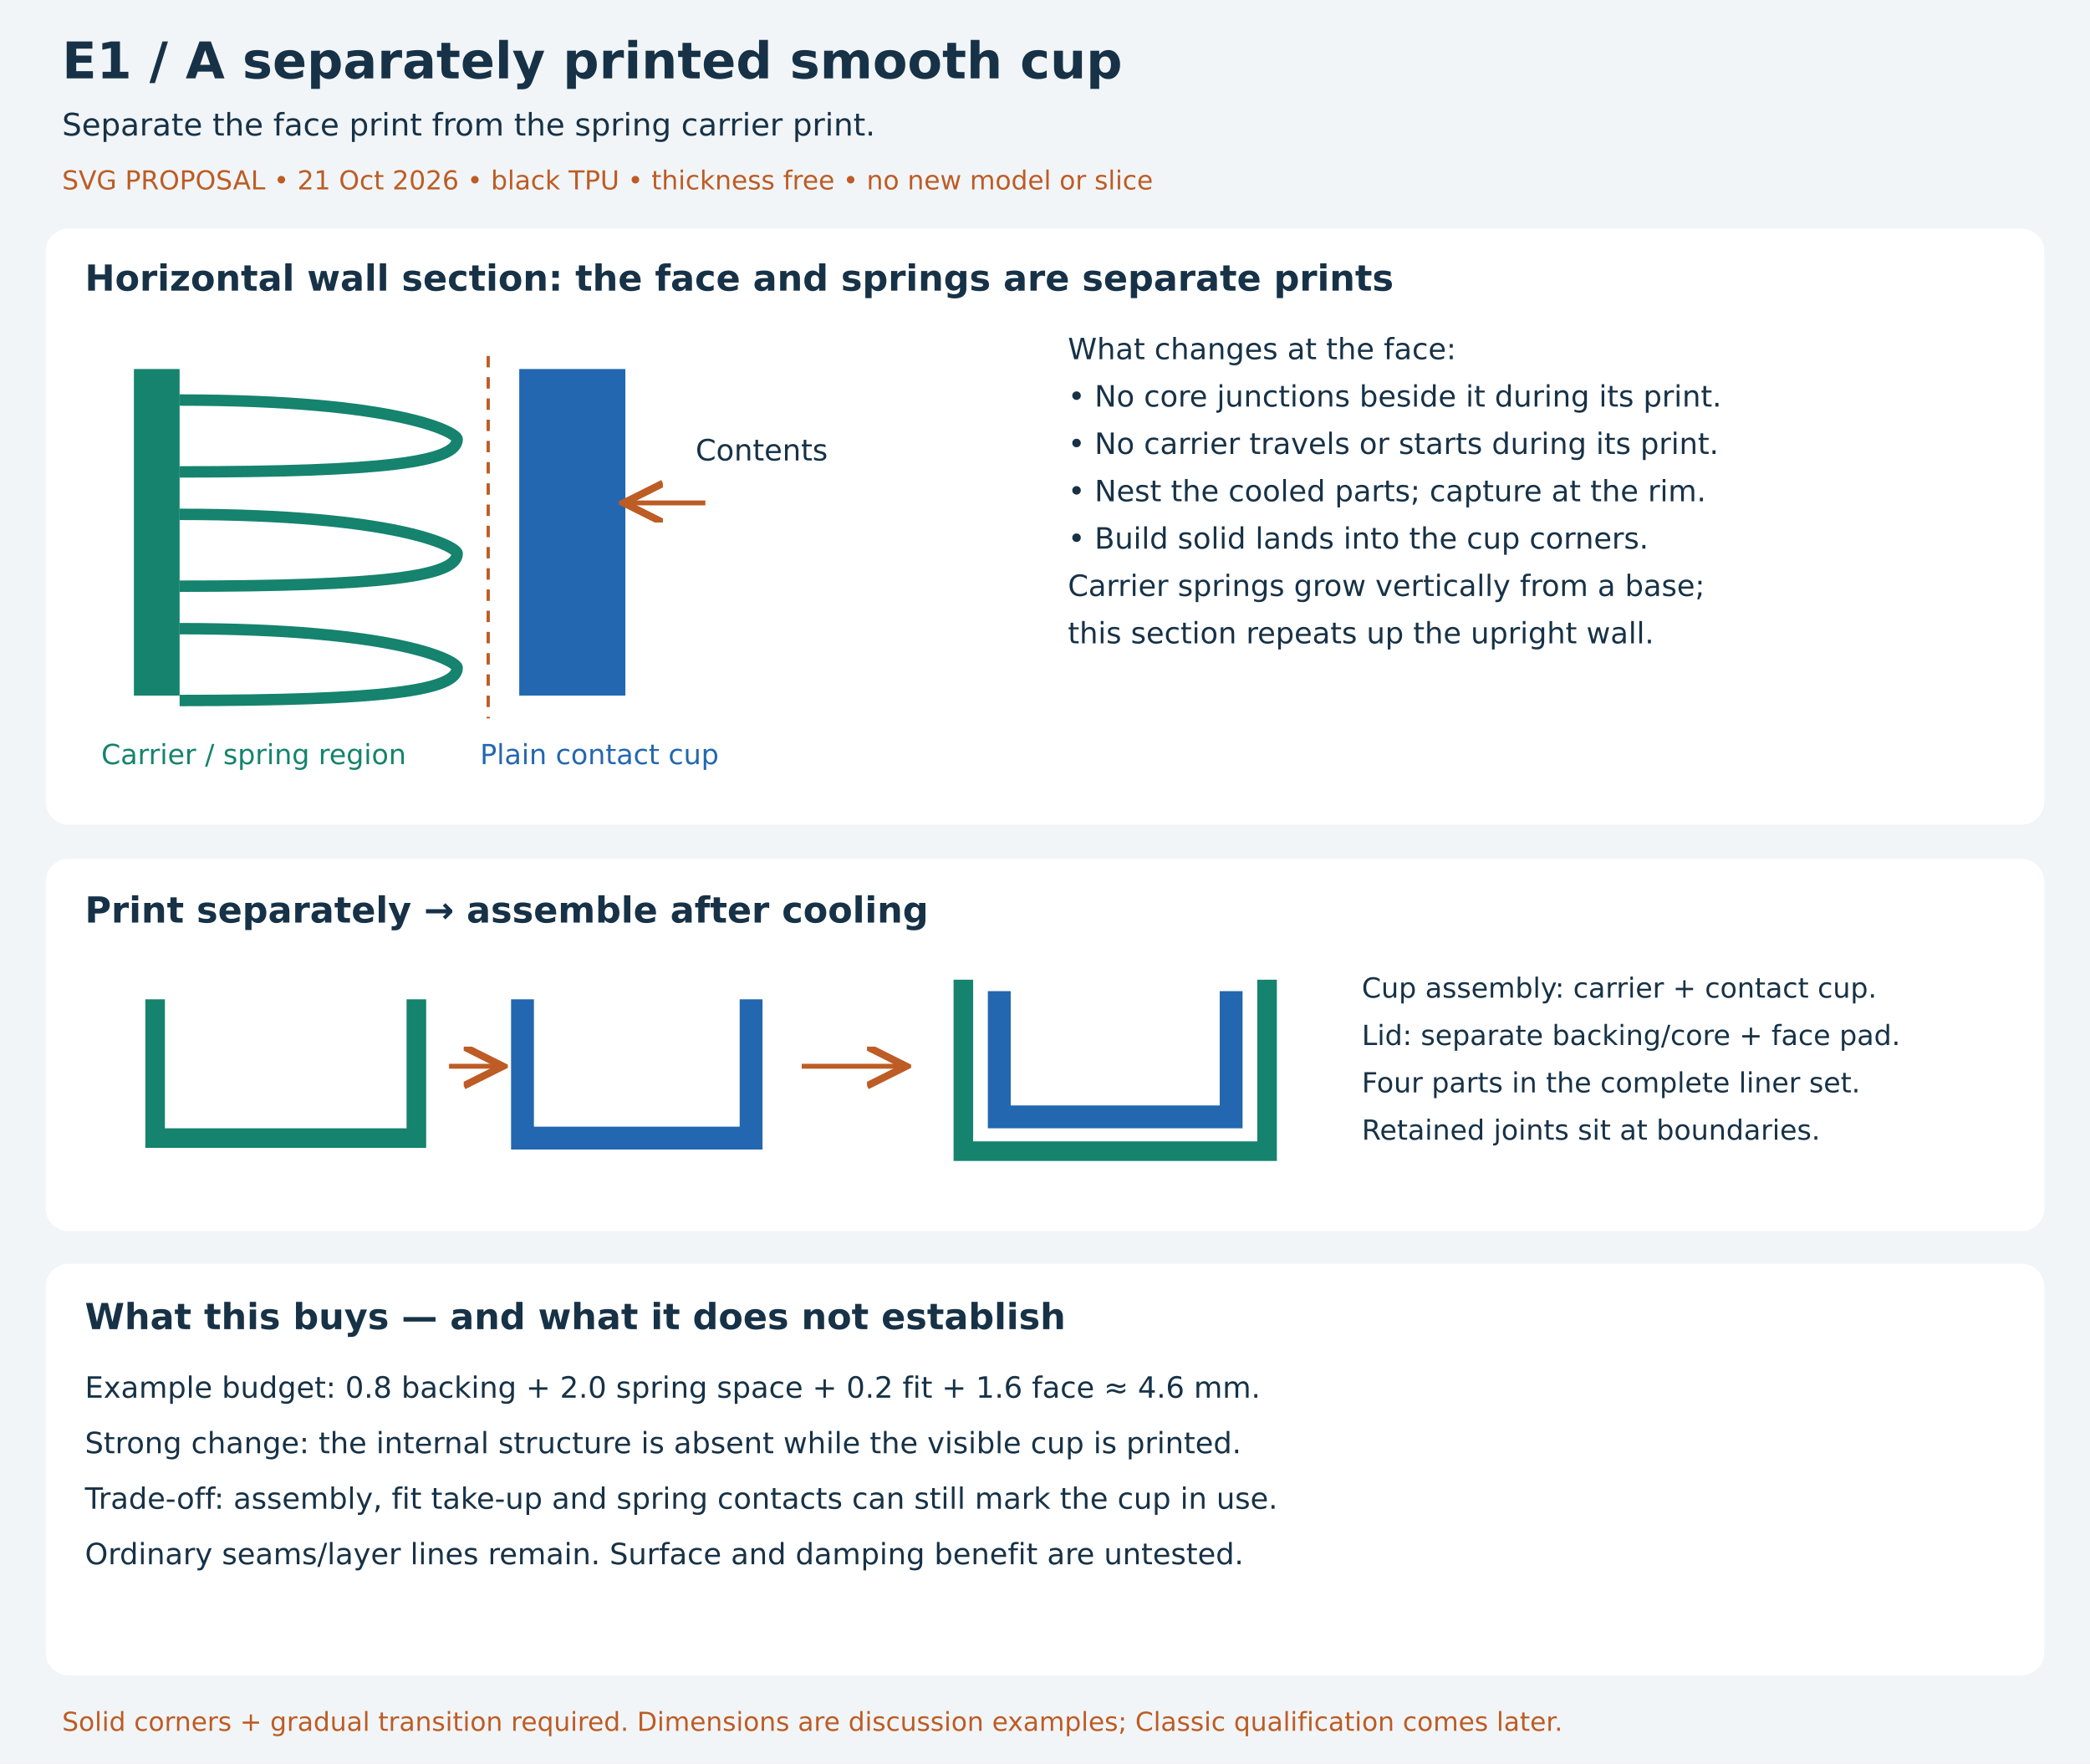
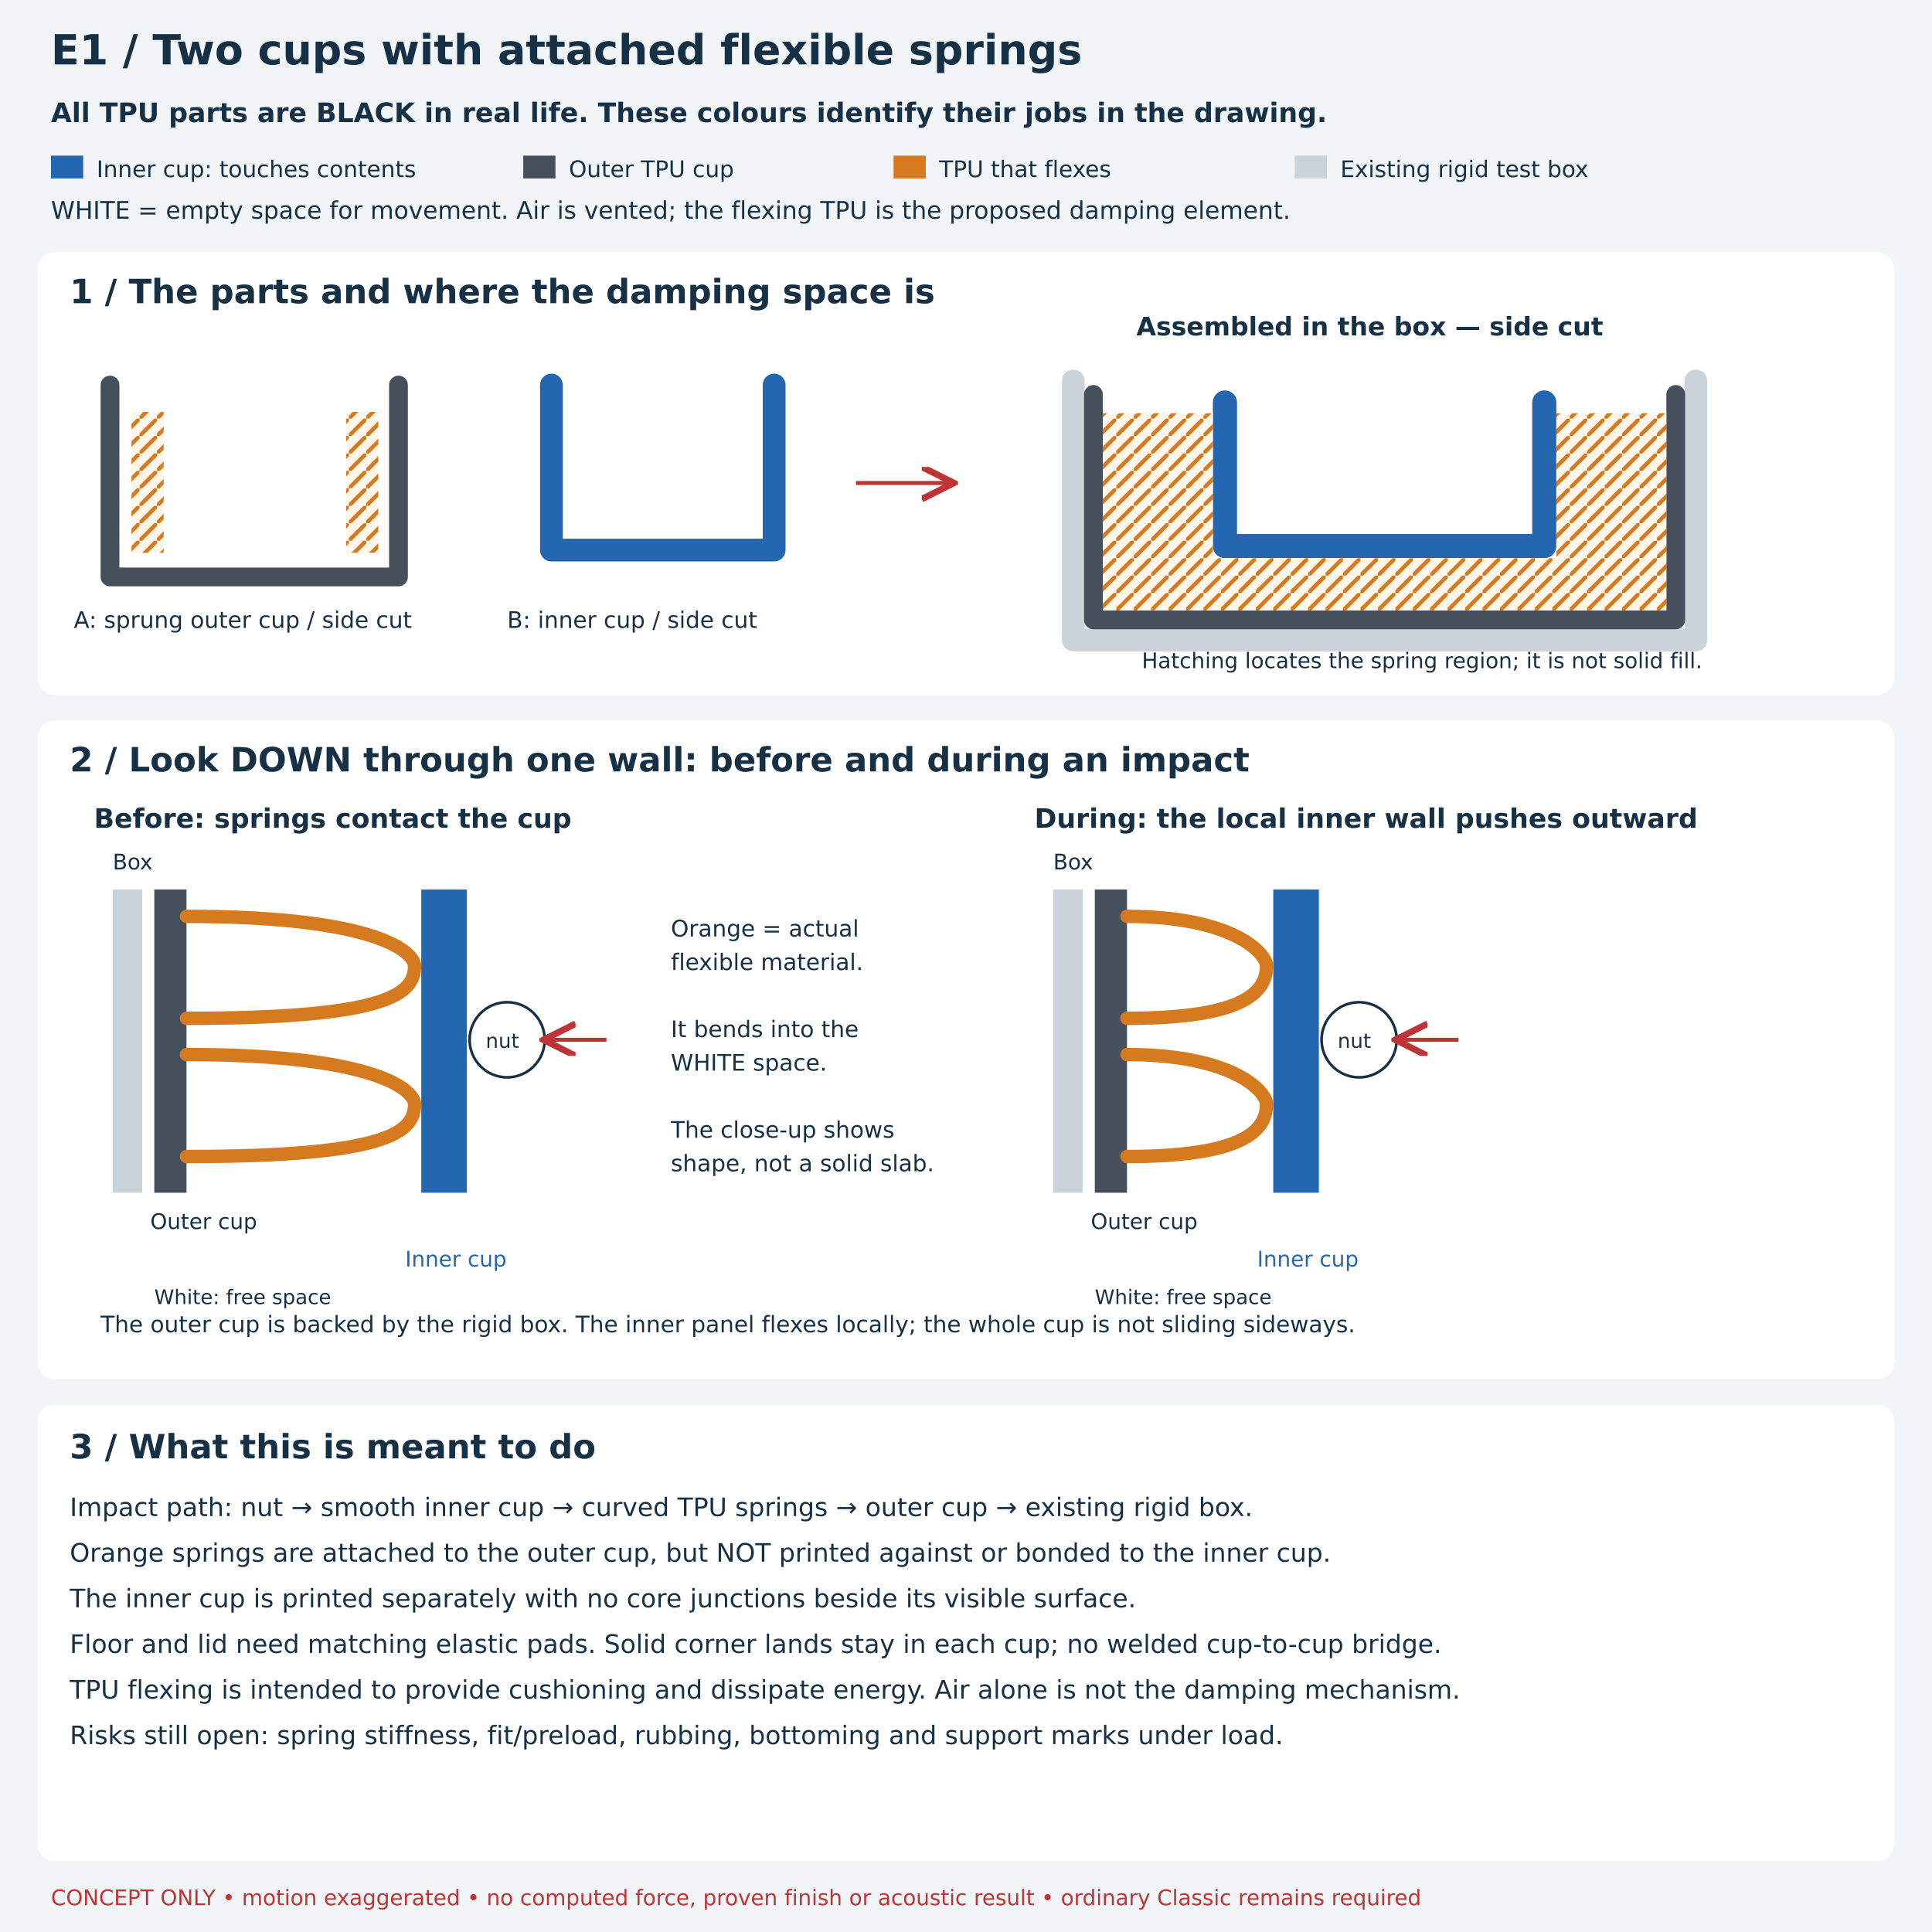
- <svg xmlns="http://www.w3.org/2000/svg" width="1280" height="1080" viewBox="0 0 1280 1080" role="img" aria-labelledby="title desc">
+ <svg xmlns="http://www.w3.org/2000/svg" width="1440" height="1440" viewBox="0 0 1440 1440" role="img" aria-labelledby="title desc">
  <defs>
-     <marker id="arrow" markerWidth="9" markerHeight="9" refX="7" refY="4" orient="auto-start-reverse">
-       <path d="M0 0 L8 4 L0 8" fill="none" stroke="#bd5c24" stroke-width="1.5" />
+     <marker id="arrow" markerWidth="9" markerHeight="9" refX="7" refY="4" orient="auto">
+       <path d="M0 0 L8 4 L0 8" fill="none" stroke="#bd3434" stroke-width="1.6" />
    </marker>
+     <pattern id="zone" width="13" height="13" patternUnits="userSpaceOnUse">
+       <rect width="13" height="13" fill="#fff5e8" />
+       <path d="M0 13 L13 0" stroke="#d67a20" stroke-width="3" />
+     </pattern>
  </defs>
-   <g font-family="DejaVu Sans, sans-serif">
-     <rect x="0" y="0" width="1280" height="1080" fill="#f1f5f8" rx="0" />
-     <text x="38" y="48" font-size="31" fill="#173247" font-weight="700">E1 / A separately printed smooth cup</text>
-     <text x="38" y="83" font-size="19" fill="#173247" font-weight="400">Separate the face print from the spring carrier print.</text>
-     <text x="38" y="116" font-size="16" fill="#bd5c24" font-weight="400">SVG PROPOSAL • 21 Oct 2026 • black TPU • thickness free • no new model or slice</text>
-     <rect x="28" y="140" width="1224" height="365" fill="white" rx="14" />
-     <rect x="28" y="526" width="1224" height="228" fill="white" rx="14" />
-     <rect x="28" y="774" width="1224" height="252" fill="white" rx="14" />
-     <text x="52" y="178" font-size="22" fill="#173247" font-weight="700">Horizontal wall section: the face and springs are separate prints</text>
-     <rect x="82" y="226" width="28" height="200" fill="#15836e" rx="0" />
-     <rect x="318" y="226" width="65" height="200" fill="#2367b1" rx="0" />
-     <path d="M110 245 C245 245 280 265 280 269 C280 283 235 289 110 289" fill="none" stroke="#15836e" stroke-width="7" />
-     <path d="M110 315 C245 315 280 335 280 339 C280 353 235 359 110 359" fill="none" stroke="#15836e" stroke-width="7" />
-     <path d="M110 385 C245 385 280 405 280 409 C280 423 235 429 110 429" fill="none" stroke="#15836e" stroke-width="7" />
-     <path d="M299 218 V440" fill="none" stroke="#bd5c24" stroke-width="2" stroke-dasharray="7 6" />
-     <text x="62" y="468" font-size="17" fill="#15836e" font-weight="400">Carrier / spring region</text>
-     <text x="294" y="468" font-size="17" fill="#2367b1" font-weight="400">Plain contact cup</text>
-     <path d="M432 308 L385 308" fill="none" stroke="#bd5c24" stroke-width="3" marker-end="url(#arrow)" />
-     <text x="426" y="282" font-size="18" fill="#173247" font-weight="400">Contents</text>
-     <text x="654" y="220" font-size="18" fill="#173247" font-weight="400">What changes at the face:</text>
-     <text x="654" y="249" font-size="18" fill="#173247" font-weight="400">• No core junctions beside it during its print.</text>
-     <text x="654" y="278" font-size="18" fill="#173247" font-weight="400">• No carrier travels or starts during its print.</text>
-     <text x="654" y="307" font-size="18" fill="#173247" font-weight="400">• Nest the cooled parts; capture at the rim.</text>
-     <text x="654" y="336" font-size="18" fill="#173247" font-weight="400">• Build solid lands into the cup corners.</text>
-     <text x="654" y="365" font-size="18" fill="#173247" font-weight="400">Carrier springs grow vertically from a base;</text>
-     <text x="654" y="394" font-size="18" fill="#173247" font-weight="400">this section repeats up the upright wall.</text>
-     <text x="52" y="565" font-size="22" fill="#173247" font-weight="700">Print separately → assemble after cooling</text>
-     <path d="M95 612 V697 H255 V612" fill="none" stroke="#15836e" stroke-width="12" />
-     <path d="M320 612 V697 H460 V612" fill="none" stroke="#2367b1" stroke-width="14" />
-     <path d="M275 653 L305 653" fill="none" stroke="#bd5c24" stroke-width="3" marker-end="url(#arrow)" />
-     <path d="M491 653 L552 653" fill="none" stroke="#bd5c24" stroke-width="3" marker-end="url(#arrow)" />
-     <path d="M590 600 V705 H776 V600" fill="none" stroke="#15836e" stroke-width="12" />
-     <path d="M612 607 V684 H754 V607" fill="none" stroke="#2367b1" stroke-width="14" />
-     <text x="834" y="611" font-size="17" fill="#173247" font-weight="400">Cup assembly: carrier + contact cup.</text>
-     <text x="834" y="640" font-size="17" fill="#173247" font-weight="400">Lid: separate backing/core + face pad.</text>
-     <text x="834" y="669" font-size="17" fill="#173247" font-weight="400">Four parts in the complete liner set.</text>
-     <text x="834" y="698" font-size="17" fill="#173247" font-weight="400">Retained joints sit at boundaries.</text>
-     <text x="52" y="814" font-size="22" fill="#173247" font-weight="700">What this buys — and what it does not establish</text>
-     <text x="52" y="856" font-size="18" fill="#173247" font-weight="400">Example budget: 0.8 backing + 2.0 spring space + 0.2 fit + 1.6 face ≈ 4.6 mm.</text>
-     <text x="52" y="890" font-size="18" fill="#173247" font-weight="400">Strong change: the internal structure is absent while the visible cup is printed.</text>
-     <text x="52" y="924" font-size="18" fill="#173247" font-weight="400">Trade-off: assembly, fit take-up and spring contacts can still mark the cup in use.</text>
-     <text x="52" y="958" font-size="18" fill="#173247" font-weight="400">Ordinary seams/layer lines remain. Surface and damping benefit are untested.</text>
-     <text x="38" y="1060" font-size="16" fill="#bd5c24" font-weight="400">Solid corners + gradual transition required. Dimensions are discussion examples; Classic qualification comes later.</text>
+   <g font-family="DejaVu Sans,sans-serif">
+     <rect x="0" y="0" width="1440" height="1440" fill="#f2f5f8" rx="0" />
+     <text x="38" y="48" font-size="31" fill="#163146" font-weight="700">E1 / Two cups with attached flexible springs</text>
+     <text x="38" y="91" font-size="20" fill="#163146" font-weight="700">All TPU parts are BLACK in real life. These colours identify their jobs in the drawing.</text>
+     <rect x="38" y="116" width="24" height="17" fill="#2466b0" rx="0" />
+     <text x="72" y="132" font-size="17" fill="#163146" font-weight="400">Inner cup: touches contents</text>
+     <rect x="390" y="116" width="24" height="17" fill="#46505c" rx="0" />
+     <text x="424" y="132" font-size="17" fill="#163146" font-weight="400">Outer TPU cup</text>
+     <rect x="666" y="116" width="24" height="17" fill="#d67a20" rx="0" />
+     <text x="700" y="132" font-size="17" fill="#163146" font-weight="400">TPU that flexes</text>
+     <rect x="965" y="116" width="24" height="17" fill="#cbd3da" rx="0" />
+     <text x="999" y="132" font-size="17" fill="#163146" font-weight="400">Existing rigid test box</text>
+     <text x="38" y="163" font-size="18" fill="#163146" font-weight="400">WHITE = empty space for movement. Air is vented; the flexing TPU is the proposed damping element.</text>
+     <rect x="28" y="188" width="1384" height="330" fill="white" rx="13" />
+     <text x="52" y="226" font-size="25" fill="#163146" font-weight="700">1 / The parts and where the damping space is</text>
+     <path d="M82 287 V430 H297 V287" stroke="#46505c" stroke-width="14" stroke-linejoin="round" stroke-linecap="round" fill="none" />
+     <rect x="98" y="307" width="24" height="105" fill="url(#zone)" rx="0" />
+     <rect x="258" y="307" width="24" height="105" fill="url(#zone)" rx="0" />
+     <text x="55" y="468" font-size="17" fill="#163146" font-weight="400">A: sprung outer cup / side cut</text>
+     <path d="M411 287 V410 H577 V287" stroke="#2466b0" stroke-width="17" stroke-linejoin="round" stroke-linecap="round" fill="none" />
+     <text x="378" y="468" font-size="17" fill="#163146" font-weight="400">B: inner cup / side cut</text>
+     <path d="M638 360 L708 360" stroke="#bd3434" stroke-width="3" fill="none" marker-end="url(#arrow)" />
+     <path d="M800 284 V477 H1264 V284" stroke="#cbd3da" stroke-width="17" stroke-linejoin="round" stroke-linecap="round" fill="none" />
+     <path d="M815 294 V462 H1249 V294" stroke="#46505c" stroke-width="14" stroke-linejoin="round" stroke-linecap="round" fill="none" />
+     <path d="M913 300 V407 H1151 V300" stroke="#2466b0" stroke-width="18" stroke-linejoin="round" stroke-linecap="round" fill="none" />
+     <rect x="822" y="308" width="82" height="108" fill="url(#zone)" rx="0" />
+     <rect x="1160" y="308" width="82" height="108" fill="url(#zone)" rx="0" />
+     <rect x="822" y="416" width="420" height="39" fill="url(#zone)" rx="0" />
+     <text x="847" y="250" font-size="19" fill="#163146" font-weight="700">Assembled in the box — side cut</text>
+     <text x="851" y="498" font-size="16" fill="#163146" font-weight="400">Hatching locates the spring region; it is not solid fill.</text>
+     <rect x="28" y="537" width="1384" height="491" fill="white" rx="13" />
+     <text x="52" y="575" font-size="25" fill="#163146" font-weight="700">2 / Look DOWN through one wall: before and during an impact</text>
+     <text x="70" y="617" font-size="20" fill="#163146" font-weight="700">Before: springs contact the cup</text>
+     <text x="771" y="617" font-size="20" fill="#163146" font-weight="700">During: the local inner wall pushes outward</text>
+     <rect x="84" y="663" width="22" height="226" fill="#cbd3da" rx="0" />
+     <rect x="115" y="663" width="24" height="226" fill="#46505c" rx="0" />
+     <rect x="314" y="663" width="34" height="226" fill="#2466b0" rx="0" />
+     <path d="M139 683 C285 683 309 711 309 720 C309 741 289 759 139 759" stroke="#d67a20" stroke-width="10" stroke-linejoin="round" stroke-linecap="round" fill="none" />
+     <path d="M139 786 C285 786 309 814 309 823 C309 844 289 862 139 862" stroke="#d67a20" stroke-width="10" stroke-linejoin="round" stroke-linecap="round" fill="none" />
+     <circle cx="378" cy="775" r="28" fill="white" stroke="#163146" stroke-width="2" />
+     <text x="362" y="781" font-size="15" fill="#163146" font-weight="400">nut</text>
+     <path d="M452 775 L408 775" stroke="#bd3434" stroke-width="3" fill="none" marker-end="url(#arrow)" />
+     <text x="84" y="648" font-size="16" fill="#163146" font-weight="400">Box</text>
+     <text x="112" y="916" font-size="16" fill="#163146" font-weight="400">Outer cup</text>
+     <text x="302" y="944" font-size="16" fill="#2466b0" font-weight="400">Inner cup</text>
+     <text x="115" y="972" font-size="15" fill="#163146" font-weight="400">White: free space</text>
+     <rect x="785" y="663" width="22" height="226" fill="#cbd3da" rx="0" />
+     <rect x="816" y="663" width="24" height="226" fill="#46505c" rx="0" />
+     <rect x="949" y="663" width="34" height="226" fill="#2466b0" rx="0" />
+     <path d="M840 683 C920 683 944 711 944 720 C944 741 924 759 840 759" stroke="#d67a20" stroke-width="10" stroke-linejoin="round" stroke-linecap="round" fill="none" />
+     <path d="M840 786 C920 786 944 814 944 823 C944 844 924 862 840 862" stroke="#d67a20" stroke-width="10" stroke-linejoin="round" stroke-linecap="round" fill="none" />
+     <circle cx="1013" cy="775" r="28" fill="white" stroke="#163146" stroke-width="2" />
+     <text x="997" y="781" font-size="15" fill="#163146" font-weight="400">nut</text>
+     <path d="M1087 775 L1043 775" stroke="#bd3434" stroke-width="3" fill="none" marker-end="url(#arrow)" />
+     <text x="785" y="648" font-size="16" fill="#163146" font-weight="400">Box</text>
+     <text x="813" y="916" font-size="16" fill="#163146" font-weight="400">Outer cup</text>
+     <text x="937" y="944" font-size="16" fill="#2466b0" font-weight="400">Inner cup</text>
+     <text x="816" y="972" font-size="15" fill="#163146" font-weight="400">White: free space</text>
+     <text x="500" y="698" font-size="17" fill="#163146" font-weight="400">Orange = actual</text>
+     <text x="500" y="723" font-size="17" fill="#163146" font-weight="400">flexible material.</text>
+     <text x="500" y="748" font-size="17" fill="#163146" font-weight="400">
+ </text>
+     <text x="500" y="773" font-size="17" fill="#163146" font-weight="400">It bends into the</text>
+     <text x="500" y="798" font-size="17" fill="#163146" font-weight="400">WHITE space.</text>
+     <text x="500" y="823" font-size="17" fill="#163146" font-weight="400">
+ </text>
+     <text x="500" y="848" font-size="17" fill="#163146" font-weight="400">The close-up shows</text>
+     <text x="500" y="873" font-size="17" fill="#163146" font-weight="400">shape, not a solid slab.</text>
+     <text x="75" y="993" font-size="17" fill="#163146" font-weight="400">The outer cup is backed by the rigid box. The inner panel flexes locally; the whole cup is not sliding sideways.</text>
+     <rect x="28" y="1047" width="1384" height="340" fill="white" rx="13" />
+     <text x="52" y="1087" font-size="25" fill="#163146" font-weight="700">3 / What this is meant to do</text>
+     <text x="52" y="1130" font-size="19" fill="#163146" font-weight="400">Impact path: nut → smooth inner cup → curved TPU springs → outer cup → existing rigid box.</text>
+     <text x="52" y="1164" font-size="19" fill="#163146" font-weight="400">Orange springs are attached to the outer cup, but NOT printed against or bonded to the inner cup.</text>
+     <text x="52" y="1198" font-size="19" fill="#163146" font-weight="400">The inner cup is printed separately with no core junctions beside its visible surface.</text>
+     <text x="52" y="1232" font-size="19" fill="#163146" font-weight="400">Floor and lid need matching elastic pads. Solid corner lands stay in each cup; no welded cup-to-cup bridge.</text>
+     <text x="52" y="1266" font-size="19" fill="#163146" font-weight="400">TPU flexing is intended to provide cushioning and dissipate energy. Air alone is not the damping mechanism.</text>
+     <text x="52" y="1300" font-size="19" fill="#163146" font-weight="400">Risks still open: spring stiffness, fit/preload, rubbing, bottoming and support marks under load.</text>
+     <text x="38" y="1420" font-size="16" fill="#bd3434" font-weight="400">CONCEPT ONLY • motion exaggerated • no computed force, proven finish or acoustic result • ordinary Classic remains required</text>
  </g>
</svg>
